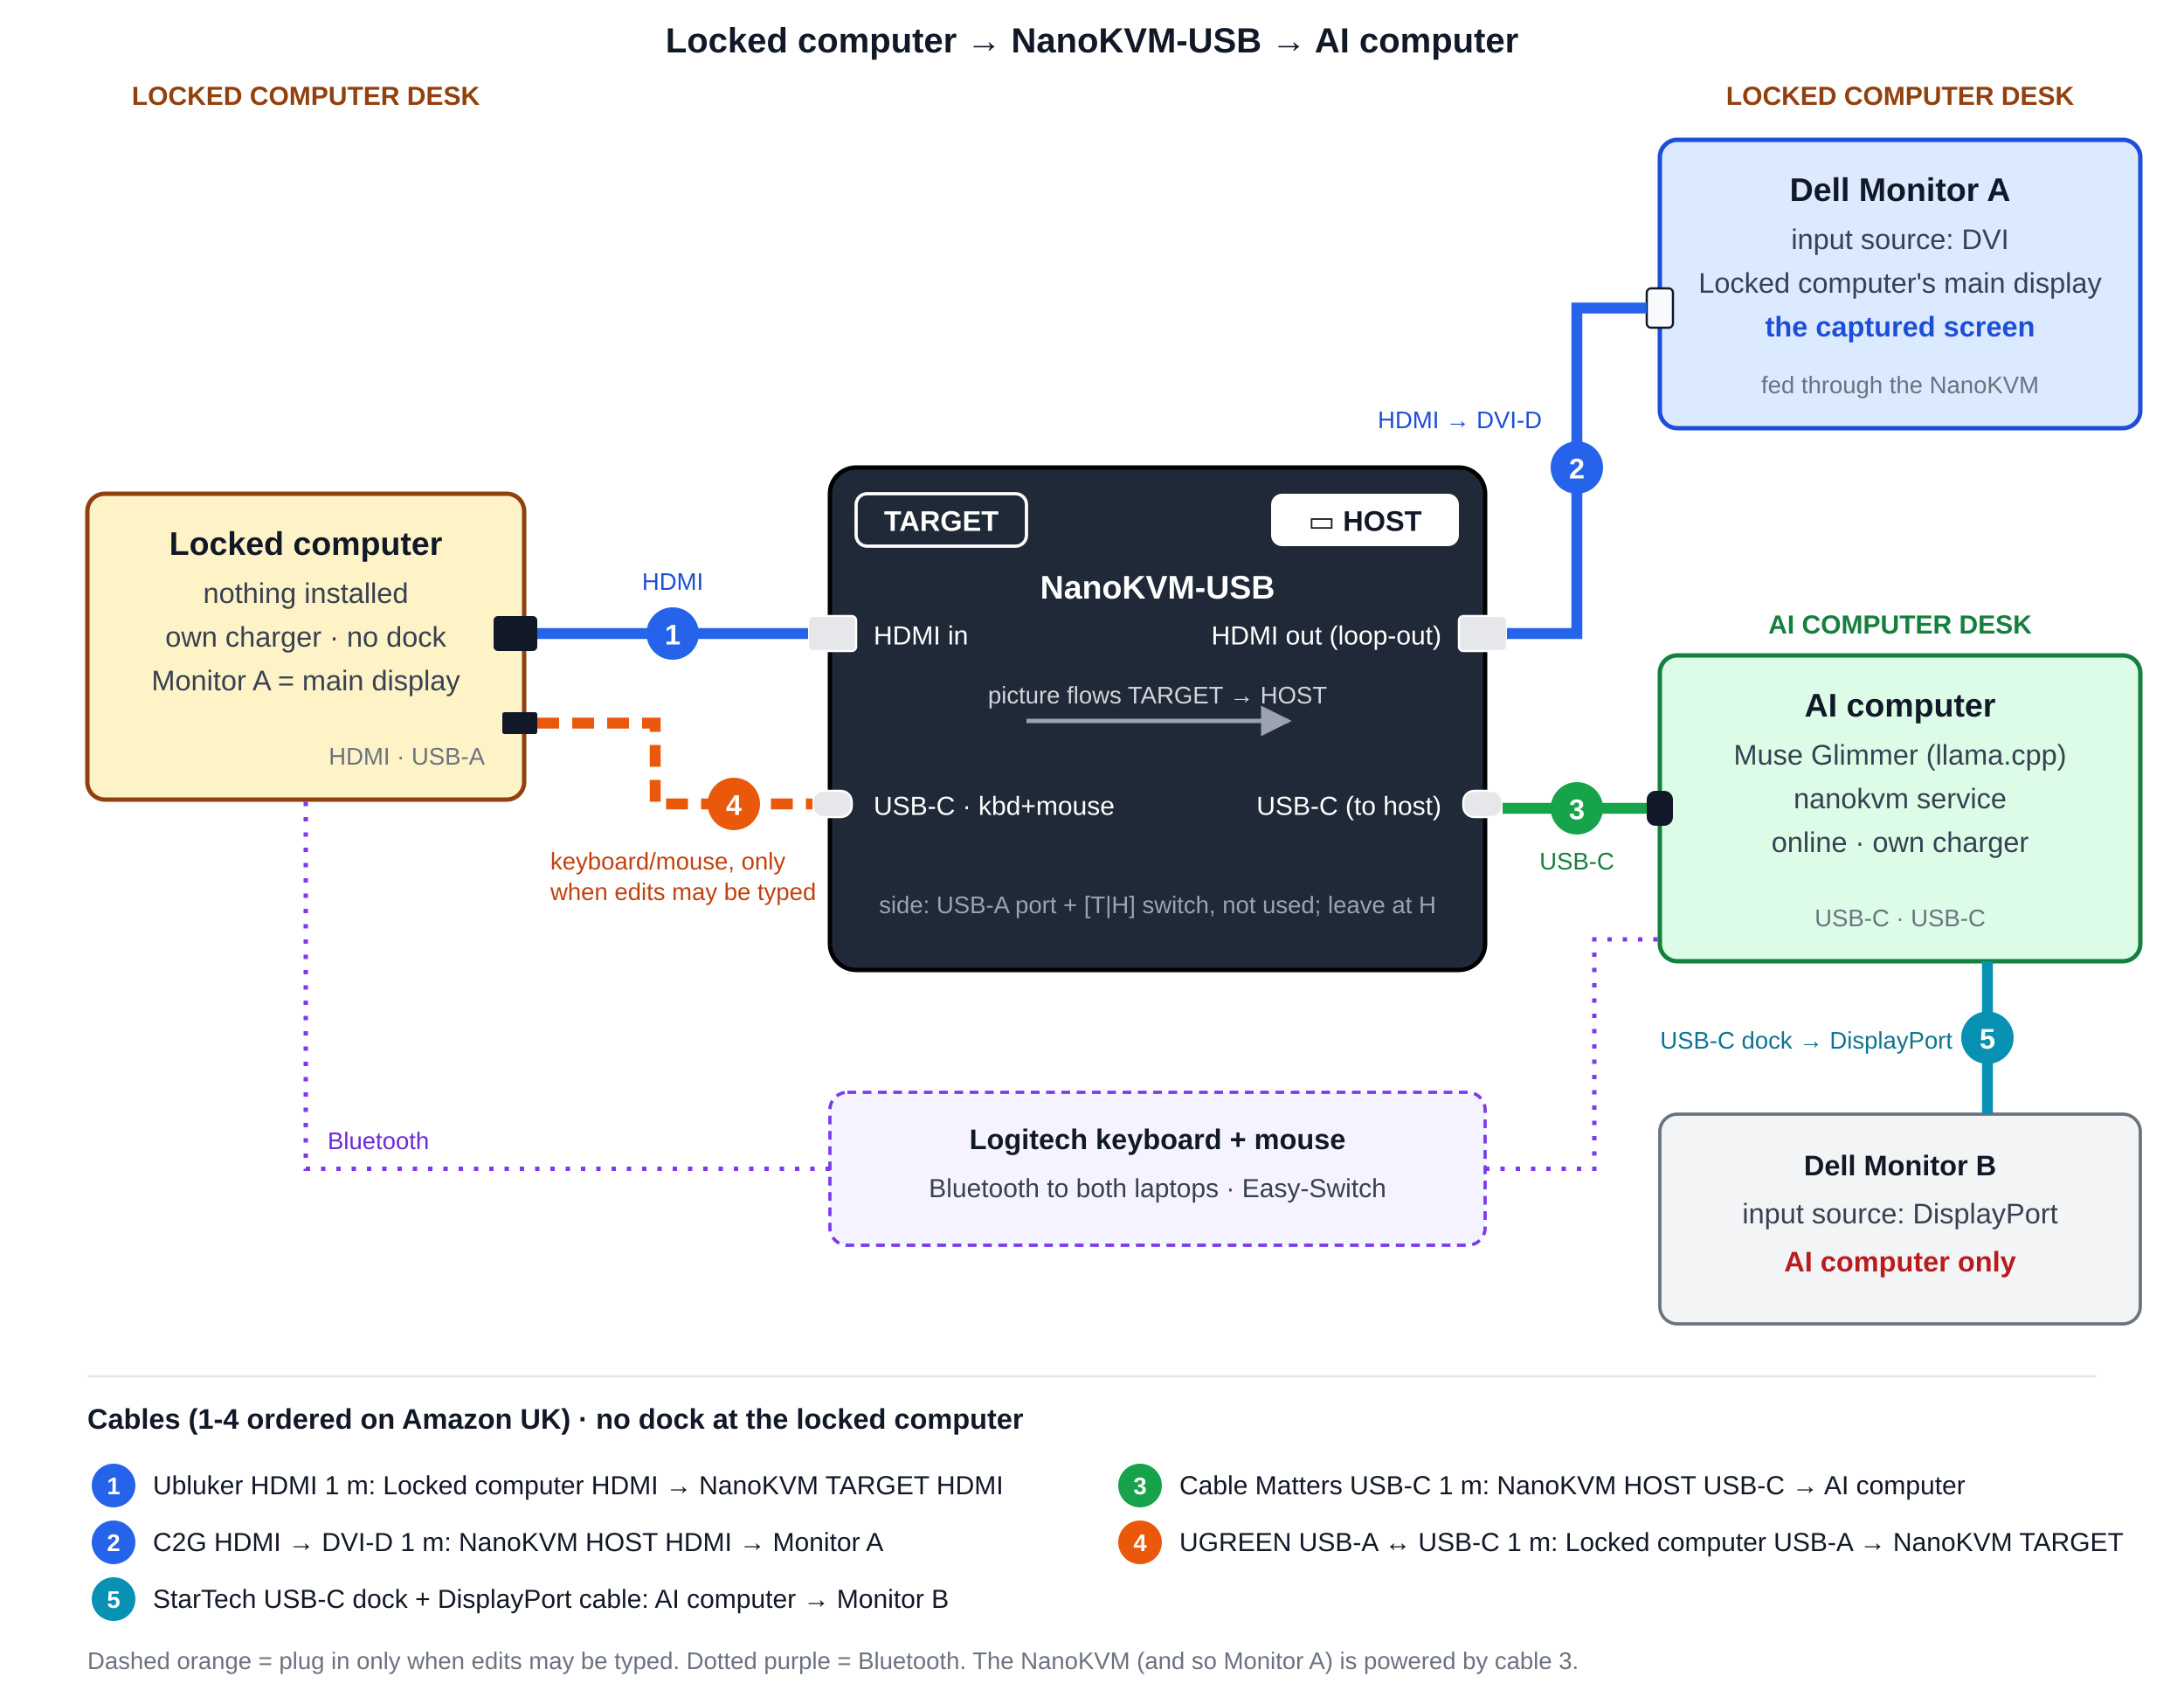
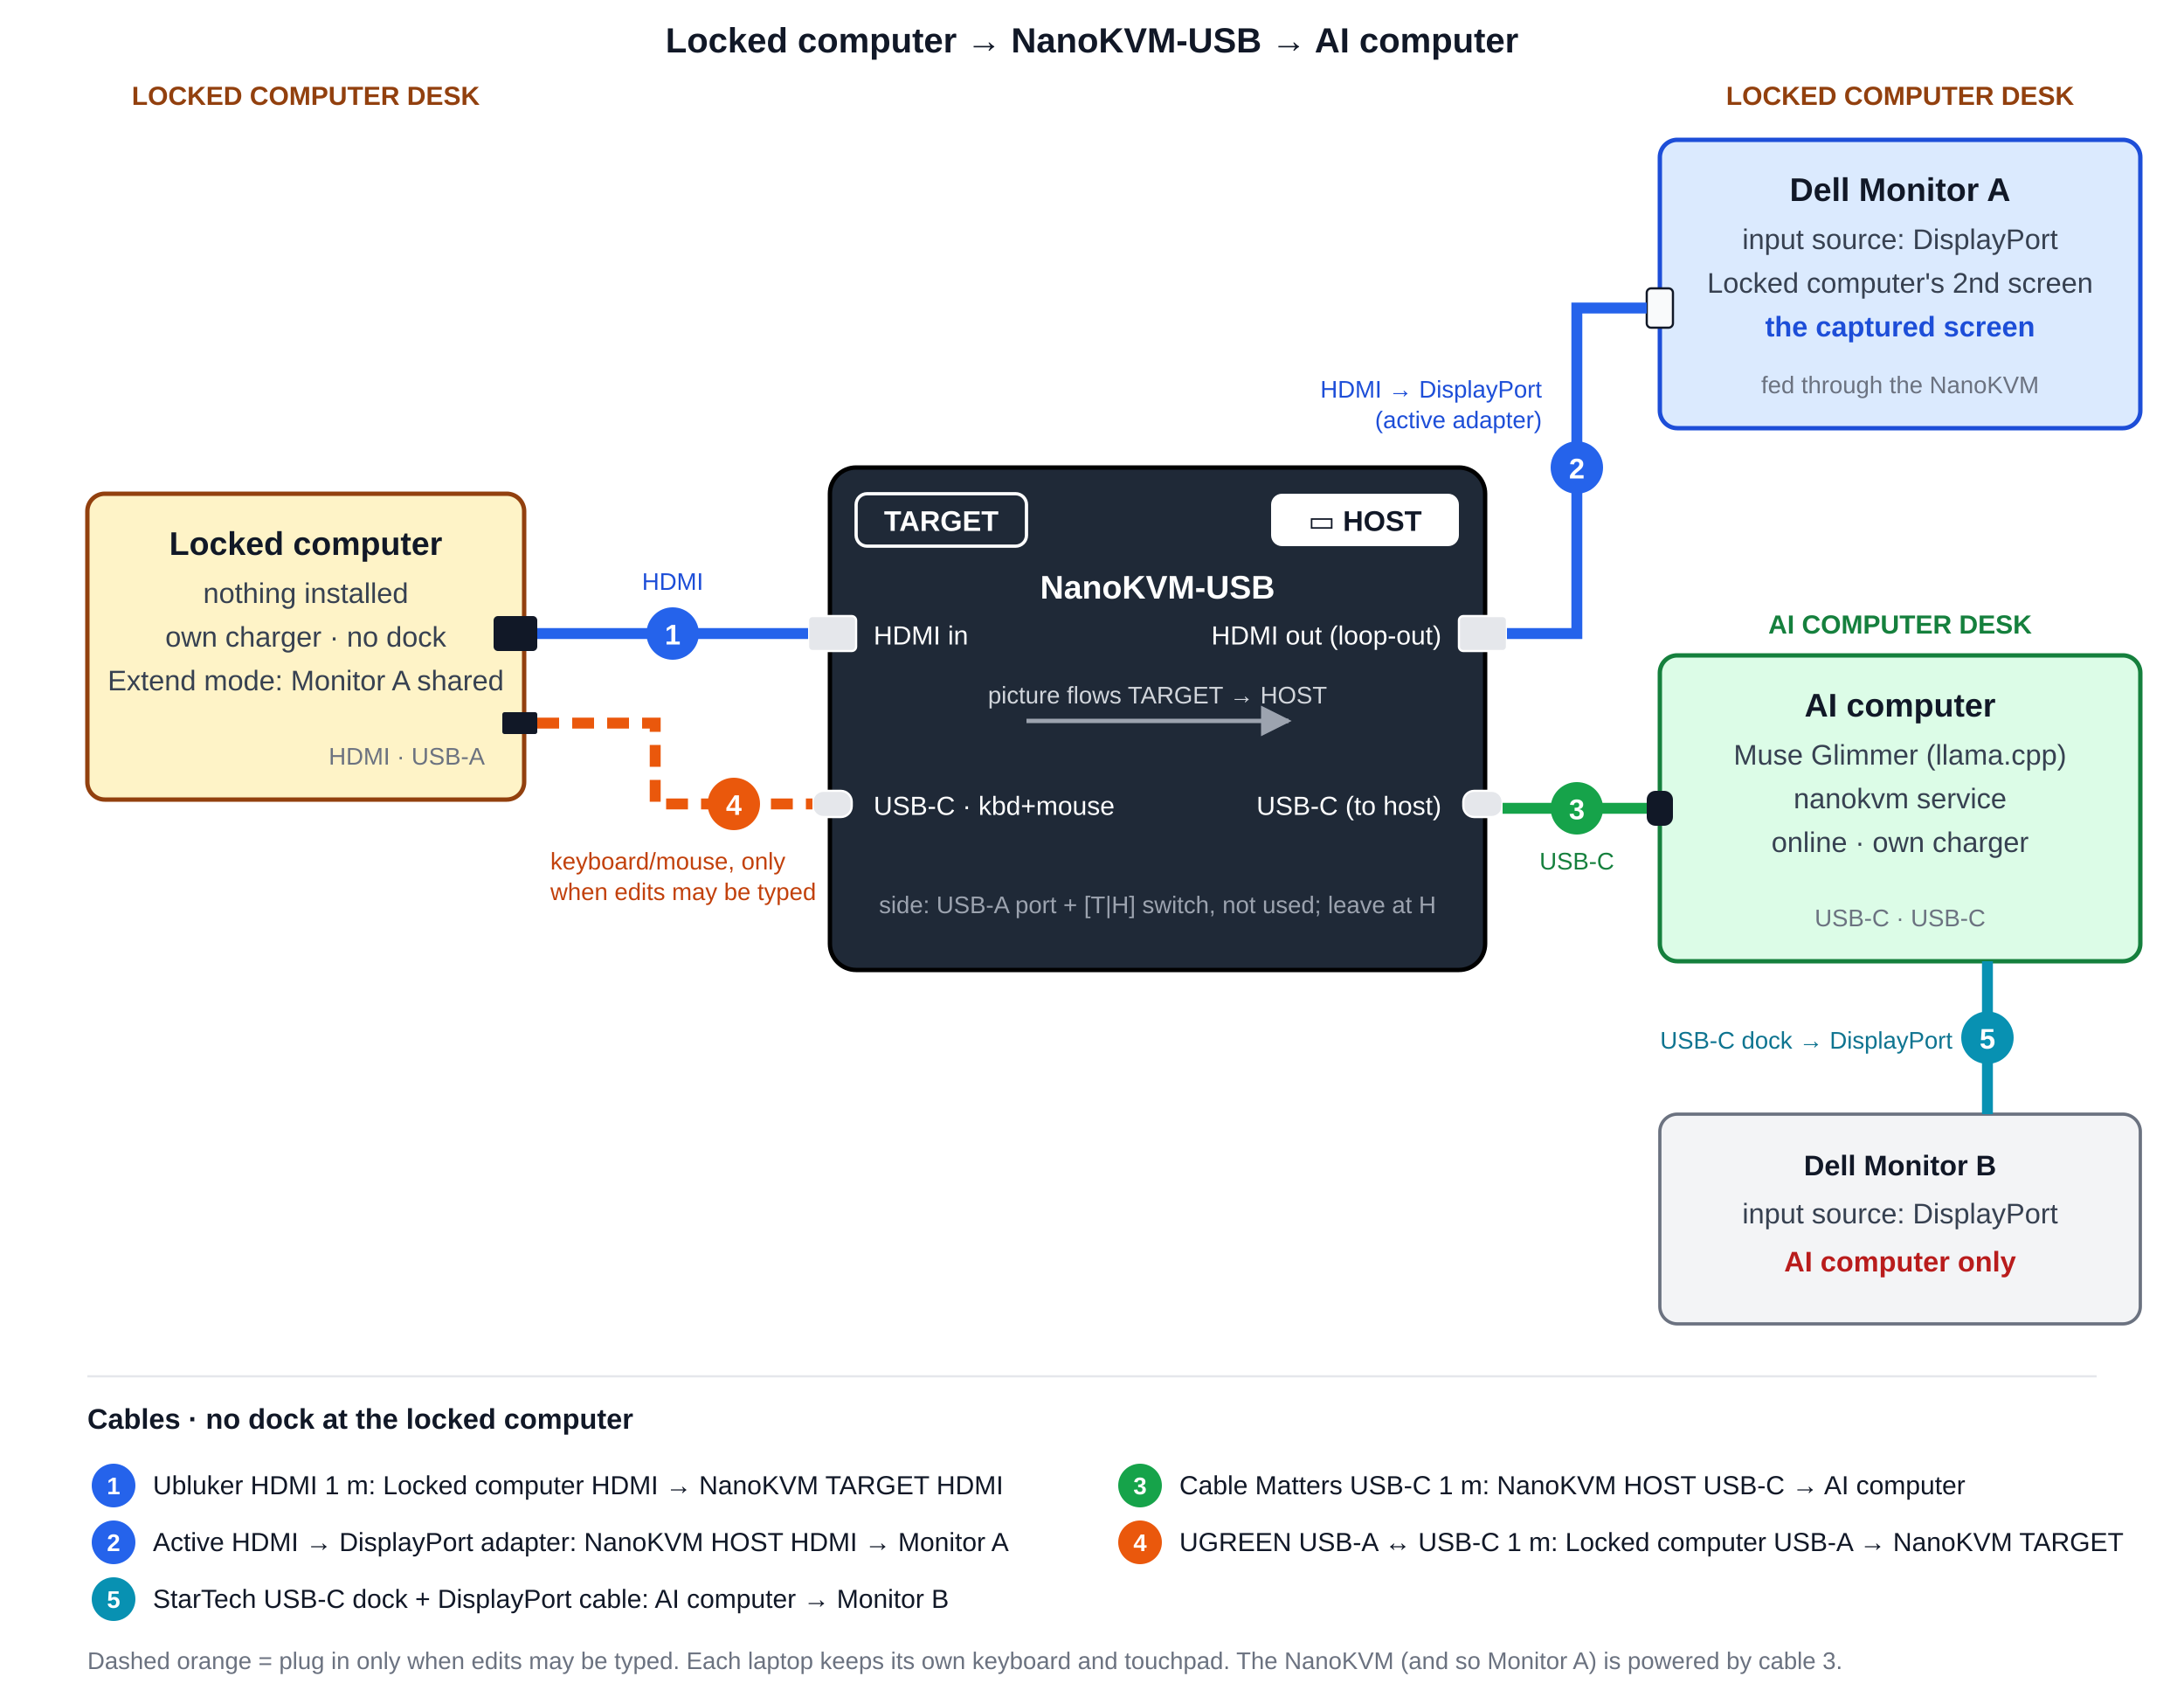
<svg xmlns="http://www.w3.org/2000/svg" width="1000" height="780" viewBox="0 0 1000 780" font-family="Segoe UI, Arial, sans-serif" font-size="13">
  <defs>
    <marker id="arrow" viewBox="0 0 10 10" refX="9" refY="5" markerWidth="7" markerHeight="7" orient="auto">
      <path d="M0,0 L10,5 L0,10 z" fill="#9ca3af" />
    </marker>
  </defs>
  <rect x="0" y="0" width="1000" height="780" fill="#ffffff" />
  <text x="500" y="24" text-anchor="middle" font-size="16" font-weight="700" fill="#111827">
    Locked computer  →  NanoKVM-USB  →  AI computer
  </text>
  <text x="140" y="48" text-anchor="middle" font-size="12" font-weight="600" fill="#92400e">LOCKED COMPUTER DESK</text>
  <text x="870" y="48" text-anchor="middle" font-size="12" font-weight="600" fill="#92400e">LOCKED COMPUTER DESK</text>
  <text x="870" y="290" text-anchor="middle" font-size="12" font-weight="600" fill="#15803d">AI COMPUTER DESK</text>
  <rect x="40" y="226" width="200" height="140" rx="8" fill="#fef3c7" stroke="#92400e" stroke-width="2" />
  <text x="140" y="254" text-anchor="middle" font-weight="700" font-size="15" fill="#111827">Locked computer</text>
  <text x="140" y="276" text-anchor="middle" fill="#374151">nothing installed</text>
  <text x="140" y="296" text-anchor="middle" fill="#374151">own charger · no dock</text>
-   <text x="140" y="316" text-anchor="middle" fill="#374151">Monitor A = main display</text>
+   <text x="140" y="316" text-anchor="middle" fill="#374151">Extend mode: Monitor A shared</text>
  <rect x="226" y="282" width="20" height="16" rx="2" fill="#111827" />
  <text x="222" y="350" text-anchor="end" font-size="11" fill="#6b7280">HDMI · USB-A</text>
  <rect x="230" y="326" width="16" height="10" rx="1" fill="#111827" />
  <rect x="380" y="214" width="300" height="230" rx="12" fill="#1f2937" stroke="#000000" stroke-width="2" />
  <rect x="392" y="226" width="78" height="24" rx="5" fill="none" stroke="#ffffff" stroke-width="1.5" />
  <text x="431" y="243" text-anchor="middle" font-weight="700" fill="#ffffff">TARGET</text>
  <rect x="582" y="226" width="86" height="24" rx="5" fill="#ffffff" />
  <text x="625" y="243" text-anchor="middle" font-weight="700" fill="#111827">▭ HOST</text>
  <text x="530" y="274" text-anchor="middle" font-weight="700" font-size="15" fill="#ffffff">NanoKVM-USB</text>
  <rect x="370" y="282" width="22" height="16" rx="2" fill="#e5e7eb" stroke="#ffffff" />
  <text x="400" y="295" fill="#ffffff" font-size="12">HDMI in</text>
  <rect x="372" y="362" width="18" height="12" rx="5" fill="#e5e7eb" stroke="#ffffff" />
  <text x="400" y="373" fill="#ffffff" font-size="12">USB-C · kbd+mouse</text>
  <rect x="668" y="282" width="22" height="16" rx="2" fill="#e5e7eb" stroke="#ffffff" />
  <text x="660" y="295" text-anchor="end" fill="#ffffff" font-size="12">HDMI out (loop-out)</text>
  <rect x="670" y="362" width="18" height="12" rx="5" fill="#e5e7eb" stroke="#ffffff" />
  <text x="660" y="373" text-anchor="end" fill="#ffffff" font-size="12">USB-C (to host)</text>
  <line x1="470" y1="330" x2="590" y2="330" stroke="#9ca3af" stroke-width="2" marker-end="url(#arrow)" />
  <text x="530" y="322" text-anchor="middle" font-size="11" fill="#d1d5db">picture flows TARGET → HOST</text>
  <text x="530" y="418" text-anchor="middle" font-size="11" fill="#9ca3af">side: USB-A port + [T|H] switch, not used; leave at H</text>
  <rect x="760" y="64" width="220" height="132" rx="8" fill="#dbeafe" stroke="#1d4ed8" stroke-width="2" />
  <text x="870" y="92" text-anchor="middle" font-weight="700" font-size="15" fill="#111827">Dell Monitor A</text>
-   <text x="870" y="114" text-anchor="middle" fill="#374151">input source: DVI</text>
-   <text x="870" y="134" text-anchor="middle" fill="#374151">Locked computer's main display</text>
+   <text x="870" y="114" text-anchor="middle" fill="#374151">input source: DisplayPort</text>
+   <text x="870" y="134" text-anchor="middle" fill="#374151">Locked computer's 2nd screen</text>
  <text x="870" y="154" text-anchor="middle" fill="#1d4ed8" font-weight="600">the captured screen</text>
  <text x="870" y="180" text-anchor="middle" font-size="11" fill="#6b7280">fed through the NanoKVM</text>
  <rect x="754" y="132" width="12" height="18" rx="2" fill="#f9fafb" stroke="#111827" />
  <rect x="760" y="300" width="220" height="140" rx="8" fill="#dcfce7" stroke="#15803d" stroke-width="2" />
  <text x="870" y="328" text-anchor="middle" font-weight="700" font-size="15" fill="#111827">AI computer</text>
  <text x="870" y="350" text-anchor="middle" fill="#374151">Muse Glimmer (llama.cpp)</text>
  <text x="870" y="370" text-anchor="middle" fill="#374151">nanokvm service</text>
  <text x="870" y="390" text-anchor="middle" fill="#374151">online · own charger</text>
  <text x="870" y="424" text-anchor="middle" font-size="11" fill="#6b7280">USB-C · USB-C</text>
  <rect x="754" y="362" width="12" height="16" rx="4" fill="#111827" />
  <rect x="760" y="510" width="220" height="96" rx="8" fill="#f3f4f6" stroke="#6b7280" stroke-width="1.5" />
  <text x="870" y="538" text-anchor="middle" font-weight="700" fill="#111827">Dell Monitor B</text>
  <text x="870" y="560" text-anchor="middle" fill="#374151">input source: DisplayPort</text>
  <text x="870" y="582" text-anchor="middle" fill="#b91c1c" font-weight="600">AI computer only</text>
-   <rect x="380" y="500" width="300" height="70" rx="8" fill="#f5f3ff" stroke="#7c3aed" stroke-width="1.5" stroke-dasharray="4 3" />
-   <text x="530" y="526" text-anchor="middle" font-weight="700" fill="#111827">Logitech keyboard + mouse</text>
-   <text x="530" y="548" text-anchor="middle" font-size="12" fill="#374151">Bluetooth to both laptops · Easy-Switch</text>
-   <polyline points="380,535 140,535 140,366" fill="none" stroke="#7c3aed" stroke-width="2" stroke-dasharray="2 5" />
-   <polyline points="680,535 730,535 730,430 760,430" fill="none" stroke="#7c3aed" stroke-width="2" stroke-dasharray="2 5" />
-   <text x="150" y="526" font-size="11" fill="#6d28d9">Bluetooth</text>
  <line x1="246" y1="290" x2="370" y2="290" stroke="#2563eb" stroke-width="5" />
  <circle cx="308" cy="290" r="12" fill="#2563eb" />
  <text x="308" y="295" text-anchor="middle" font-weight="700" fill="#ffffff">1</text>
  <text x="308" y="270" text-anchor="middle" font-size="11" fill="#1d4ed8">HDMI</text>
  <polyline points="246,331 300,331 300,368 372,368" fill="none" stroke="#ea580c" stroke-width="5" stroke-dasharray="10 6" />
  <circle cx="336" cy="368" r="12" fill="#ea580c" />
  <text x="336" y="373" text-anchor="middle" font-weight="700" fill="#ffffff">4</text>
  <text x="252" y="398" font-size="11" fill="#c2410c">keyboard/mouse, only</text>
  <text x="252" y="412" font-size="11" fill="#c2410c">when edits may be typed</text>
  <polyline points="690,290 722,290 722,141 754,141" fill="none" stroke="#2563eb" stroke-width="5" />
  <circle cx="722" cy="214" r="12" fill="#2563eb" />
  <text x="722" y="219" text-anchor="middle" font-weight="700" fill="#ffffff">2</text>
-   <text x="706" y="196" text-anchor="end" font-size="11" fill="#1d4ed8">HDMI → DVI-D</text>
+   <text x="706" y="182" text-anchor="end" font-size="11" fill="#1d4ed8">HDMI → DisplayPort</text>
+   <text x="706" y="196" text-anchor="end" font-size="11" fill="#1d4ed8">(active adapter)</text>
  <line x1="688" y1="370" x2="754" y2="370" stroke="#16a34a" stroke-width="5" />
  <circle cx="722" cy="370" r="12" fill="#16a34a" />
  <text x="722" y="375" text-anchor="middle" font-weight="700" fill="#ffffff">3</text>
  <text x="722" y="398" text-anchor="middle" font-size="11" fill="#15803d">USB-C</text>
  <line x1="910" y1="440" x2="910" y2="510" stroke="#0891b2" stroke-width="5" />
  <circle cx="910" cy="475" r="12" fill="#0891b2" />
  <text x="910" y="480" text-anchor="middle" font-weight="700" fill="#ffffff">5</text>
  <text x="894" y="480" text-anchor="end" font-size="11" fill="#0e7490">USB-C dock → DisplayPort</text>
  <line x1="40" y1="630" x2="960" y2="630" stroke="#e5e7eb" stroke-width="1" />
-   <text x="40" y="654" font-weight="700" fill="#111827">Cables (1-4 ordered on Amazon UK) · no dock at the locked computer</text>
+   <text x="40" y="654" font-weight="700" fill="#111827">Cables · no dock at the locked computer</text>
  <circle cx="52" cy="680" r="10" fill="#2563eb" />
  <text x="52" y="684" text-anchor="middle" font-size="11" font-weight="700" fill="#fff">1</text>
  <text x="70" y="684" font-size="12" fill="#111827">Ubluker HDMI 1 m: Locked computer HDMI → NanoKVM TARGET HDMI</text>
  <circle cx="52" cy="706" r="10" fill="#2563eb" />
  <text x="52" y="710" text-anchor="middle" font-size="11" font-weight="700" fill="#fff">2</text>
-   <text x="70" y="710" font-size="12" fill="#111827">C2G HDMI → DVI-D 1 m: NanoKVM HOST HDMI → Monitor A</text>
+   <text x="70" y="710" font-size="12" fill="#111827">Active HDMI → DisplayPort adapter: NanoKVM HOST HDMI → Monitor A</text>
  <circle cx="52" cy="732" r="10" fill="#0891b2" />
  <text x="52" y="736" text-anchor="middle" font-size="11" font-weight="700" fill="#fff">5</text>
  <text x="70" y="736" font-size="12" fill="#111827">StarTech USB-C dock + DisplayPort cable: AI computer → Monitor B</text>
  <circle cx="522" cy="680" r="10" fill="#16a34a" />
  <text x="522" y="684" text-anchor="middle" font-size="11" font-weight="700" fill="#fff">3</text>
  <text x="540" y="684" font-size="12" fill="#111827">Cable Matters USB-C 1 m: NanoKVM HOST USB-C → AI computer</text>
  <circle cx="522" cy="706" r="10" fill="#ea580c" />
  <text x="522" y="710" text-anchor="middle" font-size="11" font-weight="700" fill="#fff">4</text>
  <text x="540" y="710" font-size="12" fill="#111827">UGREEN USB-A ↔ USB-C 1 m: Locked computer USB-A → NanoKVM TARGET</text>
-   <text x="40" y="764" font-size="11" fill="#6b7280">Dashed orange = plug in only when edits may be typed. Dotted purple = Bluetooth. The NanoKVM (and so Monitor A) is powered by cable 3.</text>
+   <text x="40" y="764" font-size="11" fill="#6b7280">Dashed orange = plug in only when edits may be typed. Each laptop keeps its own keyboard and touchpad. The NanoKVM (and so Monitor A) is powered by cable 3.</text>
</svg>
